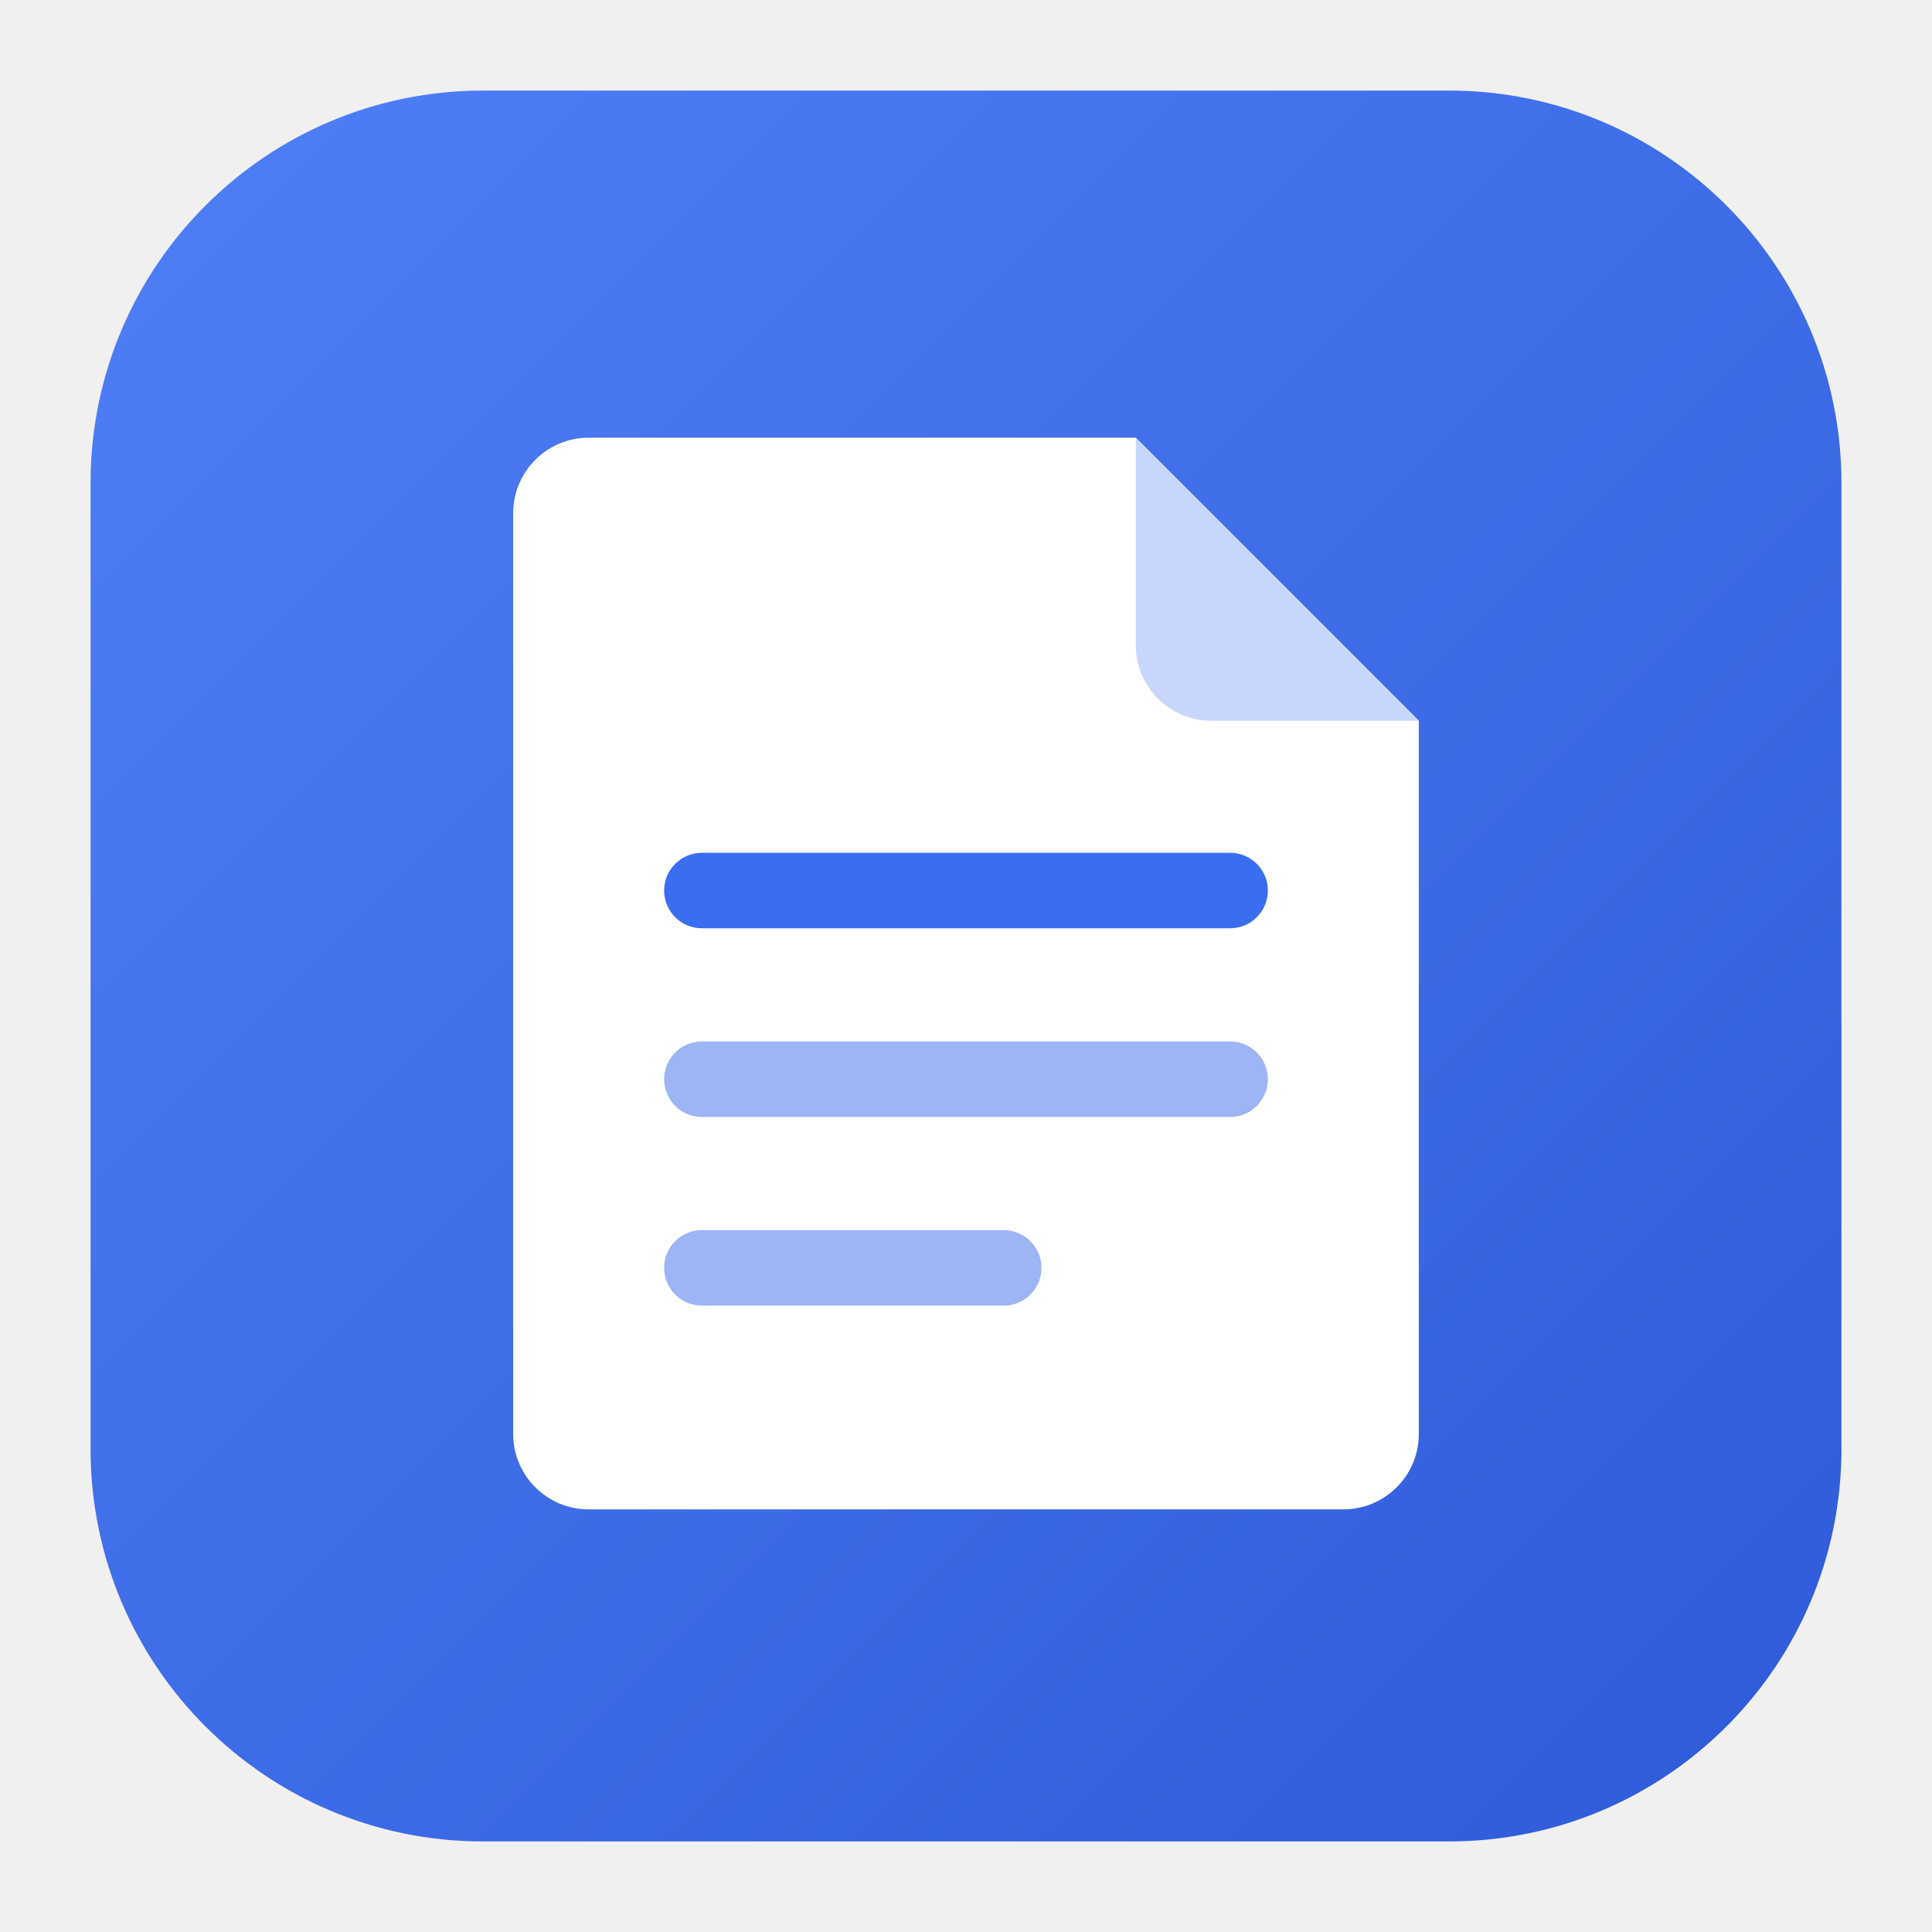
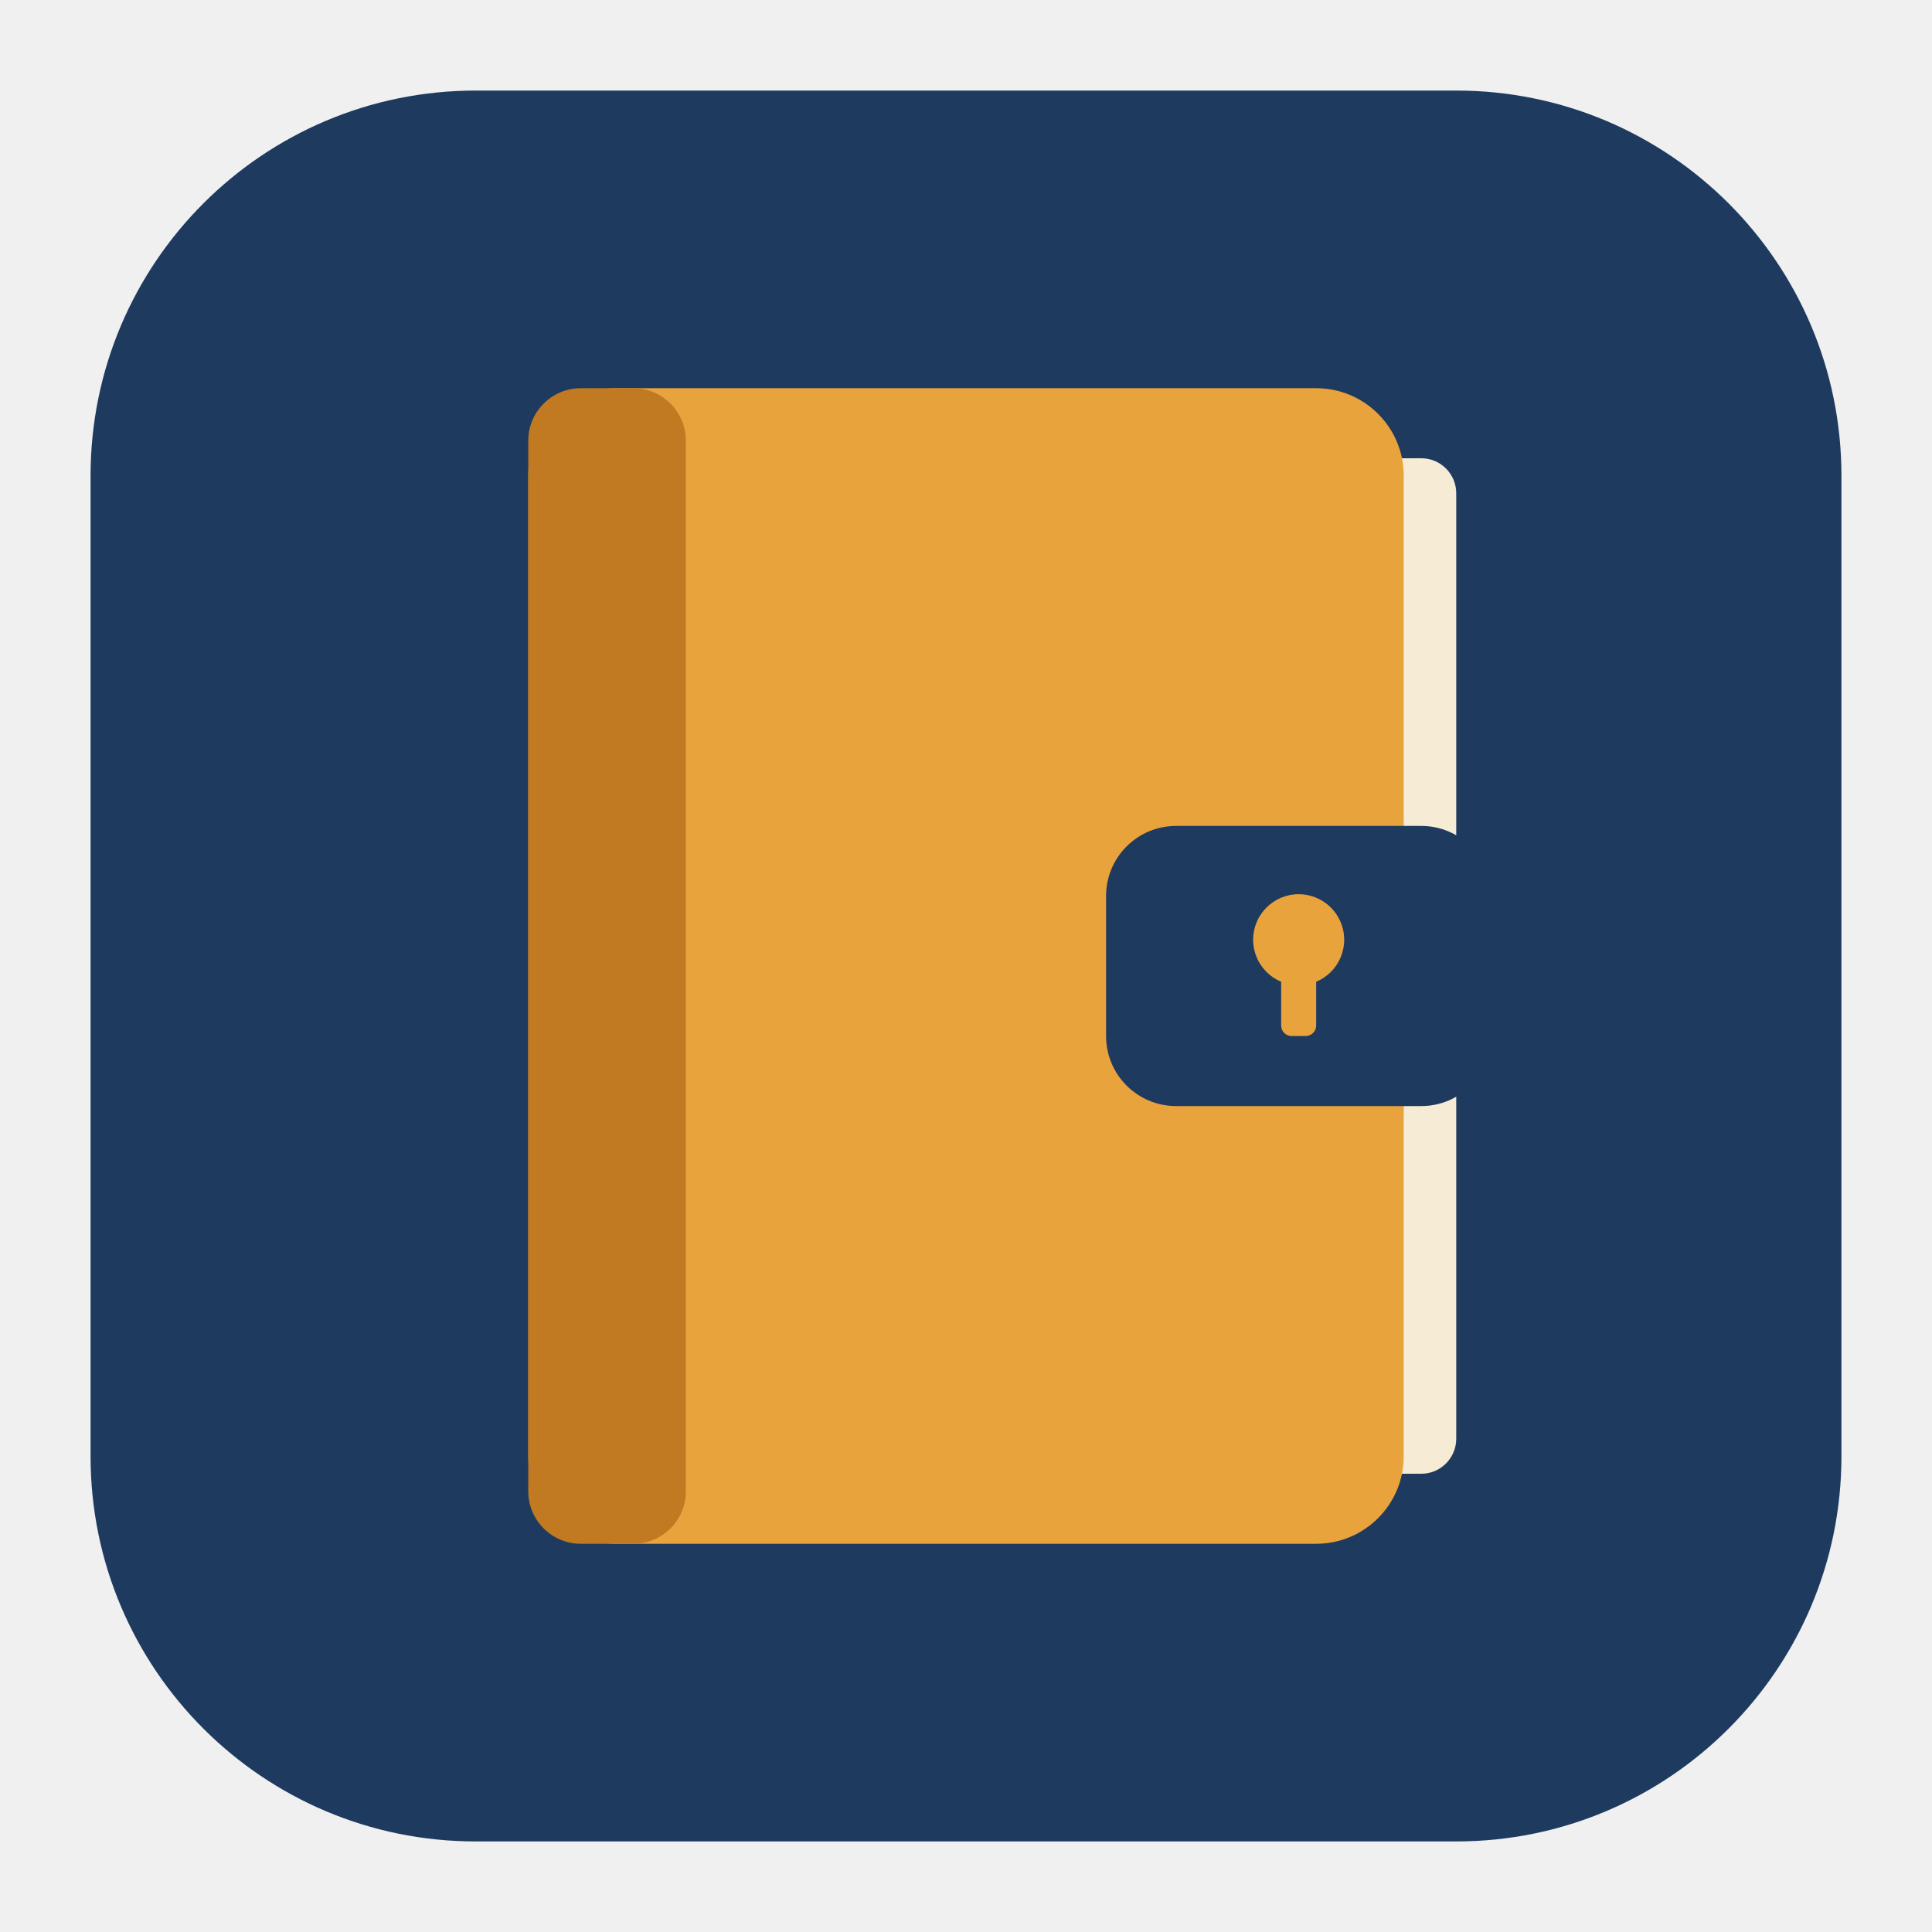
<svg xmlns="http://www.w3.org/2000/svg" viewBox="0 0 1024 1024">
-   <defs>
-     <linearGradient id="bg" x1="0" y1="0" x2="1" y2="1">
-       <stop offset="0" stop-color="#4f7ff7" />
-       <stop offset="1" stop-color="#2f5ad8" />
-     </linearGradient>
-   </defs>
-   <rect x="48" y="48" width="928" height="928" rx="208" fill="url(#bg)" />
-   <path d="M312 232h290l150 150v378a40 40 0 0 1-40 40H312a40 40 0 0 1-40-40V272a40 40 0 0 1 40-40z" fill="#ffffff" />
-   <path d="M602 232v110a40 40 0 0 0 40 40h110z" fill="#c9d6fb" />
-   <rect x="352" y="452" width="320" height="40" rx="20" fill="#3a6df0" />
-   <rect x="352" y="552" width="320" height="40" rx="20" fill="#9db4f5" />
-   <rect x="352" y="652" width="200" height="40" rx="20" fill="#9db4f5" />
+   <g transform="translate(48 48) scale(9.28)">
+     <rect width="100" height="100" rx="22" fill="#1F3A5F" />
+     <rect x="72" y="21" width="6" height="58" rx="2" fill="#F6EBD4" />
+     <rect x="25" y="17" width="50" height="66" rx="5" fill="#E8A33D" />
+     <rect x="25" y="17" width="9" height="66" rx="3" fill="#C27A22" />
+     <rect x="58" y="42" width="22" height="16" rx="4" fill="#1F3A5F" />
+     <circle cx="69" cy="48.5" r="2.6" fill="#E8A33D" />
+     <rect x="68" y="49" width="2" height="5" rx="0.6" fill="#E8A33D" />
+   </g>
</svg>
